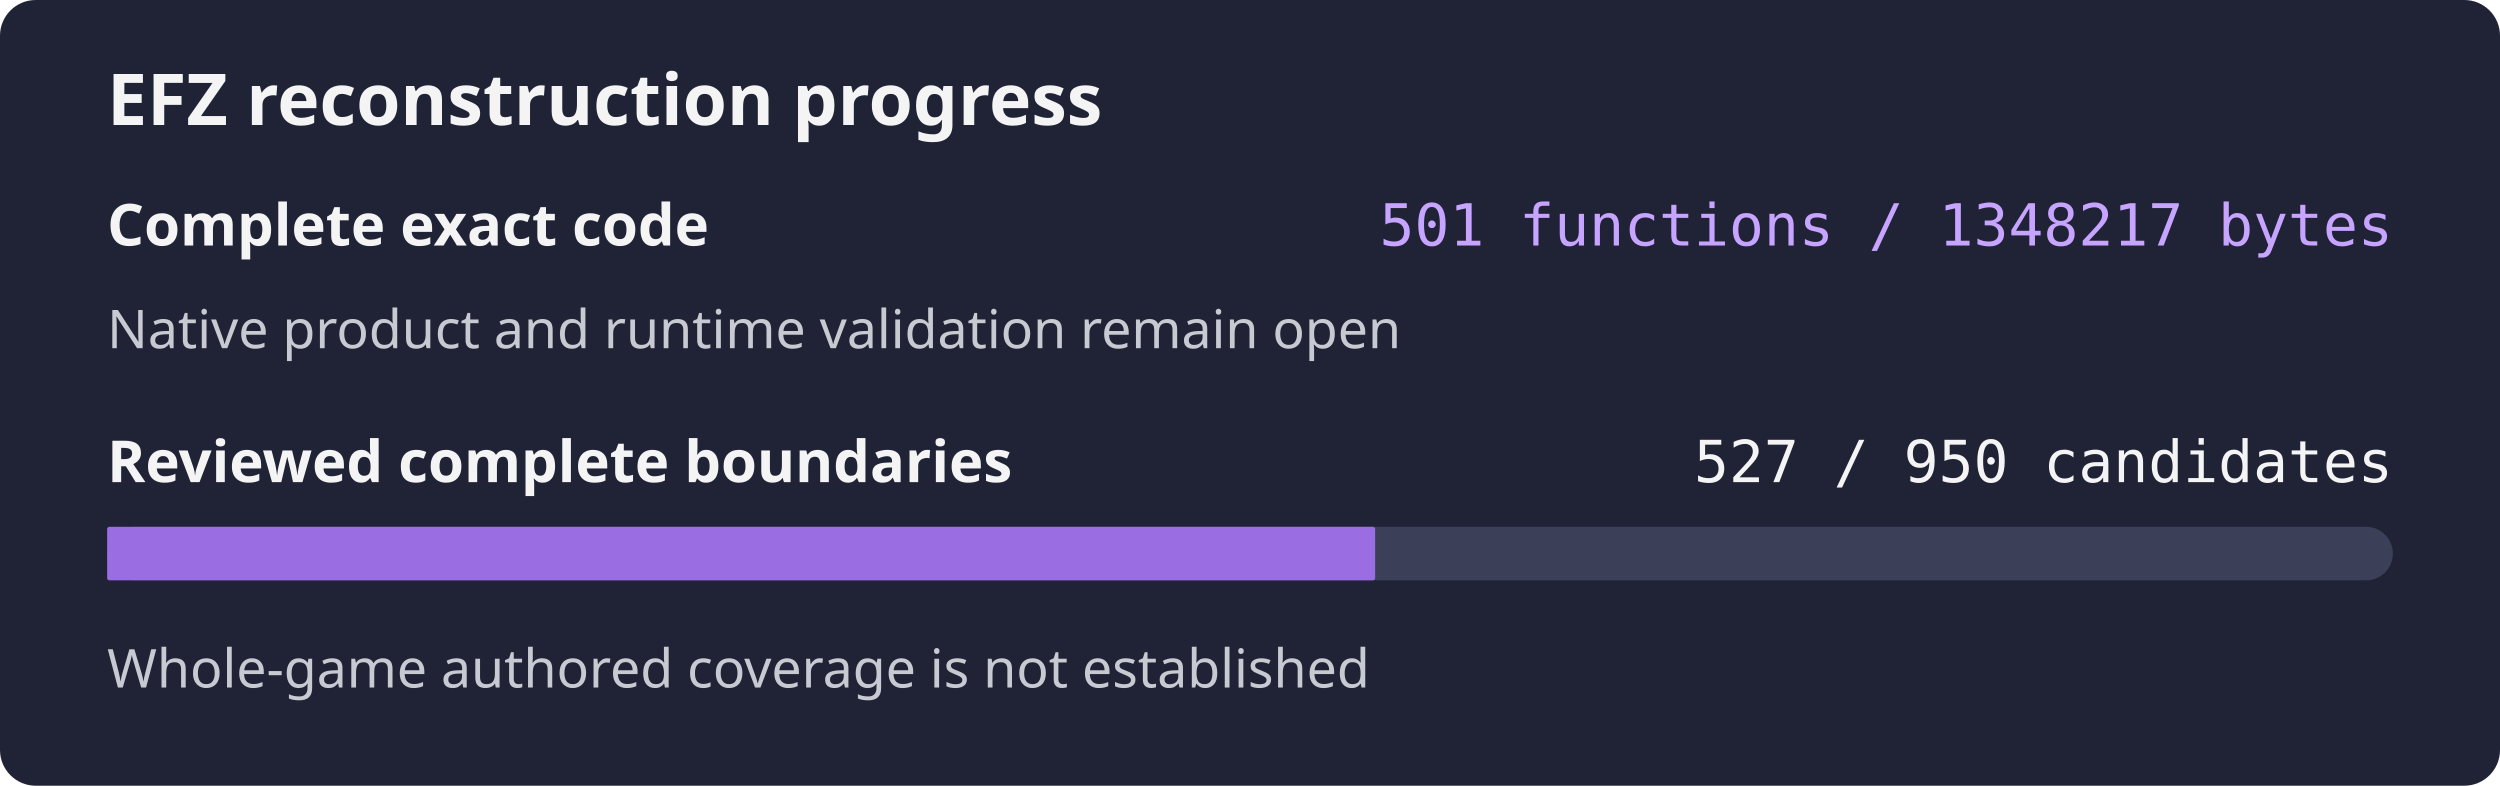
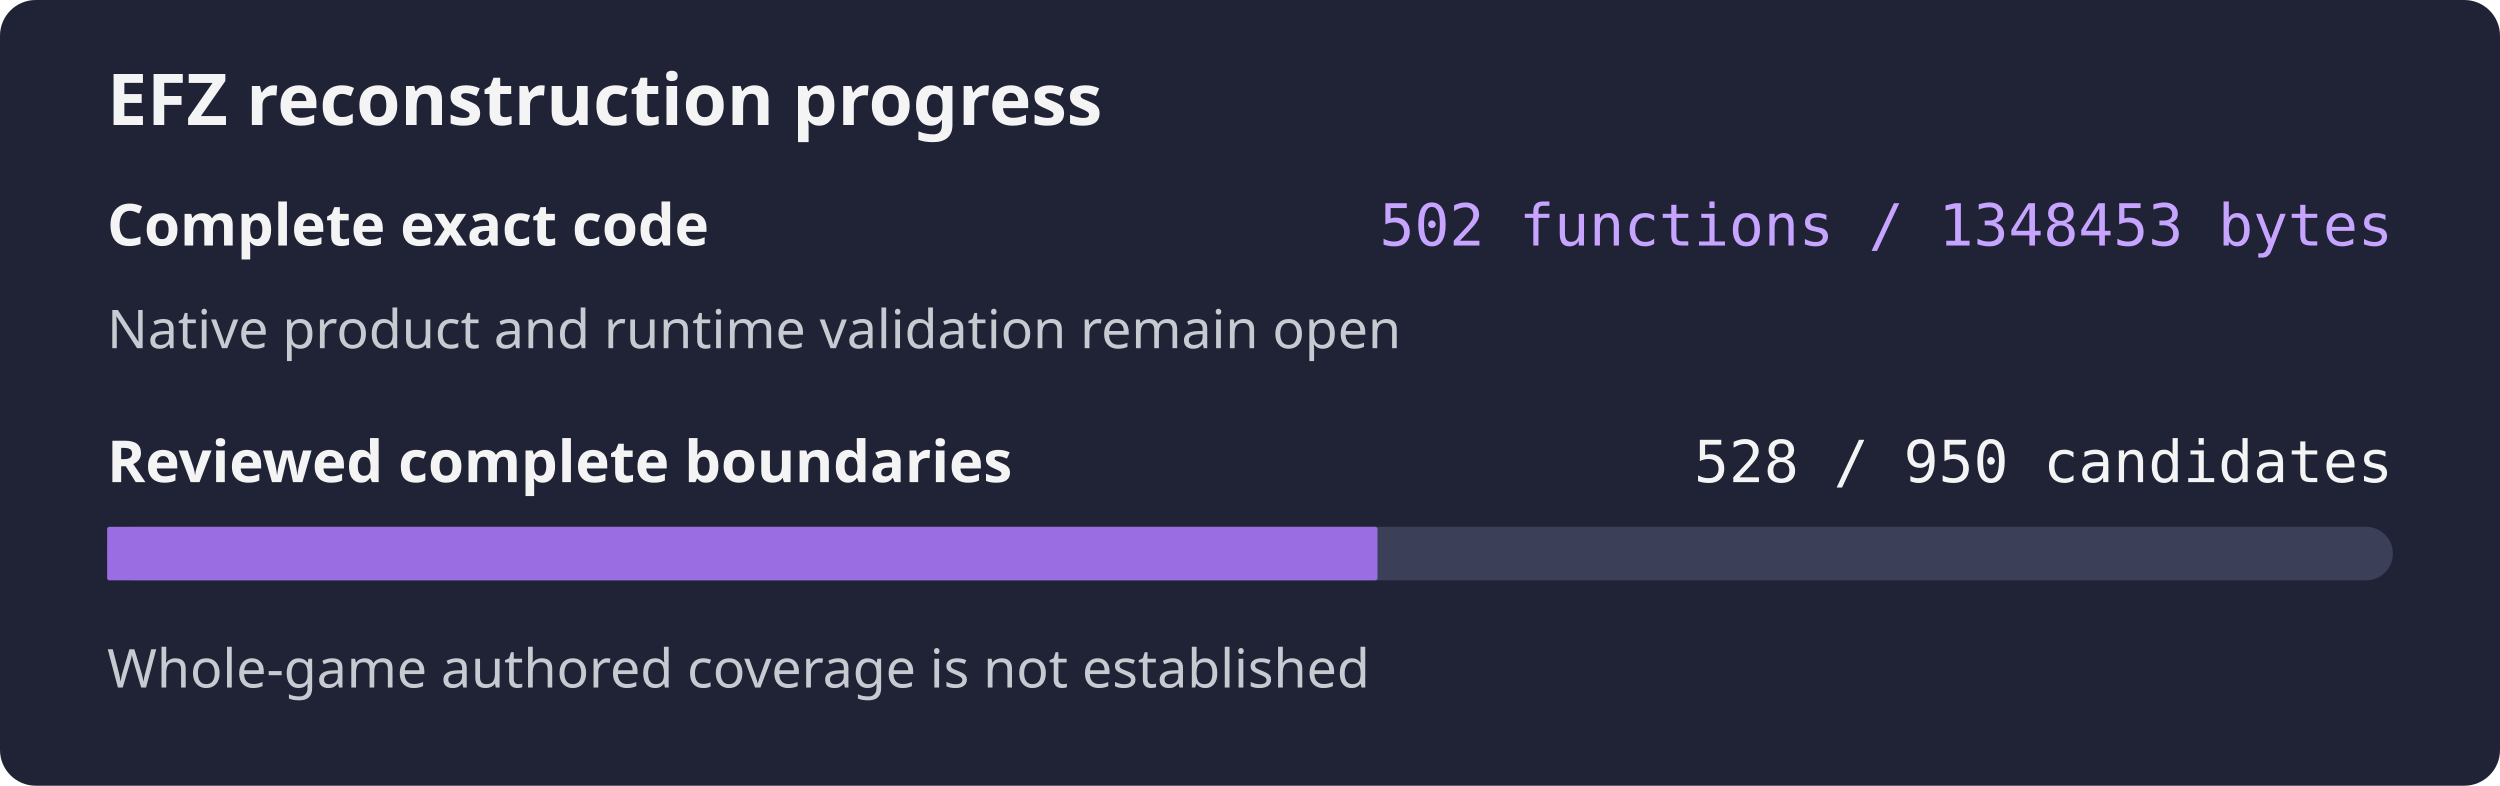
- <svg xmlns="http://www.w3.org/2000/svg" width="560" height="176" role="img" aria-label="EFZ reconstruction: 501 exact functions, 1348217 exact bytes; 527 reviewed boundaries out of 950 candidates">
+ <svg xmlns="http://www.w3.org/2000/svg" width="560" height="176" role="img" aria-label="EFZ reconstruction: 502 exact functions, 1348453 exact bytes; 528 reviewed boundaries out of 950 candidates">
  <rect width="560" height="176" rx="8" fill="#1f2335" />
  <text x="24" y="28" fill="#f4f4f5" font-family="sans-serif" font-size="16" font-weight="600">EFZ reconstruction progress</text>
  <text x="24" y="55" fill="#f4f4f5" font-family="sans-serif" font-size="13" font-weight="600">Complete exact code</text>
-   <text x="536" y="55" fill="#c7a4ff" text-anchor="end" font-family="monospace" font-size="13">501 functions / 1348217 bytes</text>
+   <text x="536" y="55" fill="#c7a4ff" text-anchor="end" font-family="monospace" font-size="13">502 functions / 1348453 bytes</text>
  <text x="24" y="78" fill="#c8cad2" font-family="sans-serif" font-size="12">Native product and runtime validation remain open</text>
  <text x="24" y="108" fill="#f4f4f5" font-family="sans-serif" font-size="13" font-weight="600">Reviewed complete boundaries</text>
-   <text x="536" y="108" fill="#f4f4f5" text-anchor="end" font-family="monospace" font-size="13">527 / 950 candidates</text>
+   <text x="536" y="108" fill="#f4f4f5" text-anchor="end" font-family="monospace" font-size="13">528 / 950 candidates</text>
  <rect x="24" y="118" width="512" height="12" rx="6" fill="#3b4058" />
-   <rect x="24" y="118" width="284.03" height="12" rx="0.5" fill="#9b6de3" />
+   <rect x="24" y="118" width="284.56" height="12" rx="0.5" fill="#9b6de3" />
  <text x="24" y="154" fill="#c8cad2" font-family="sans-serif" font-size="12">Whole-game authored coverage is not established</text>
</svg>
